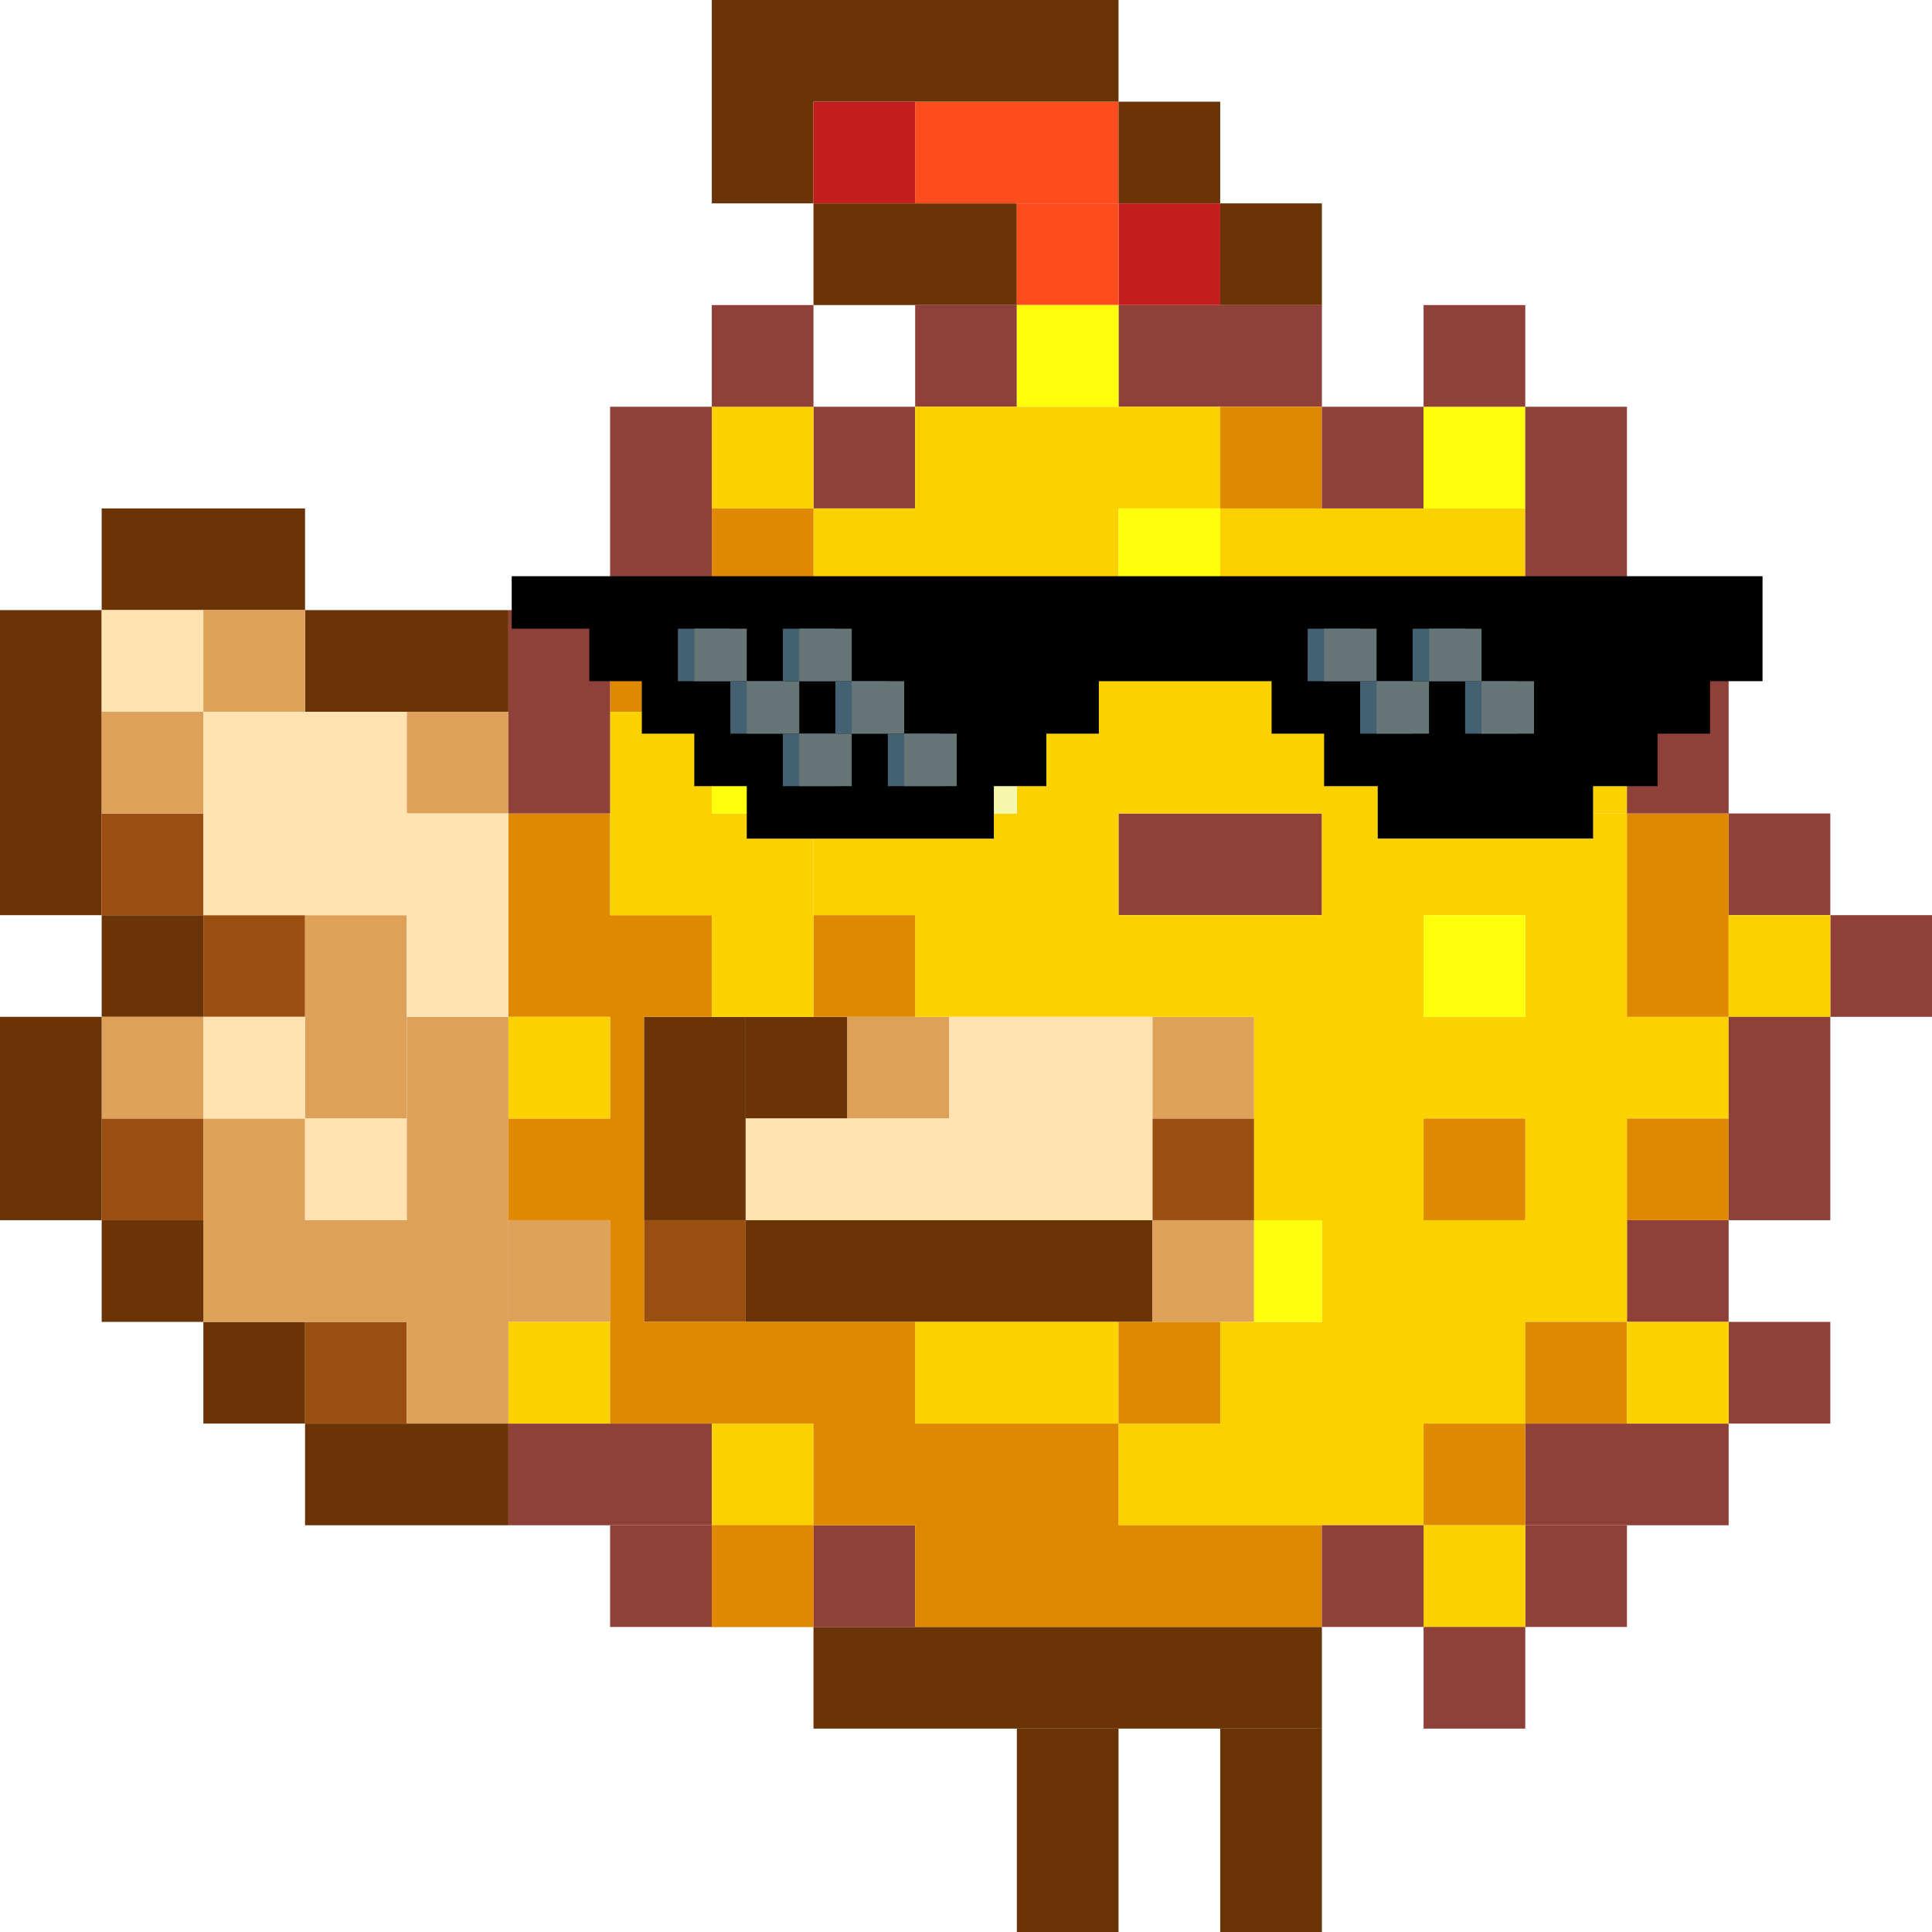
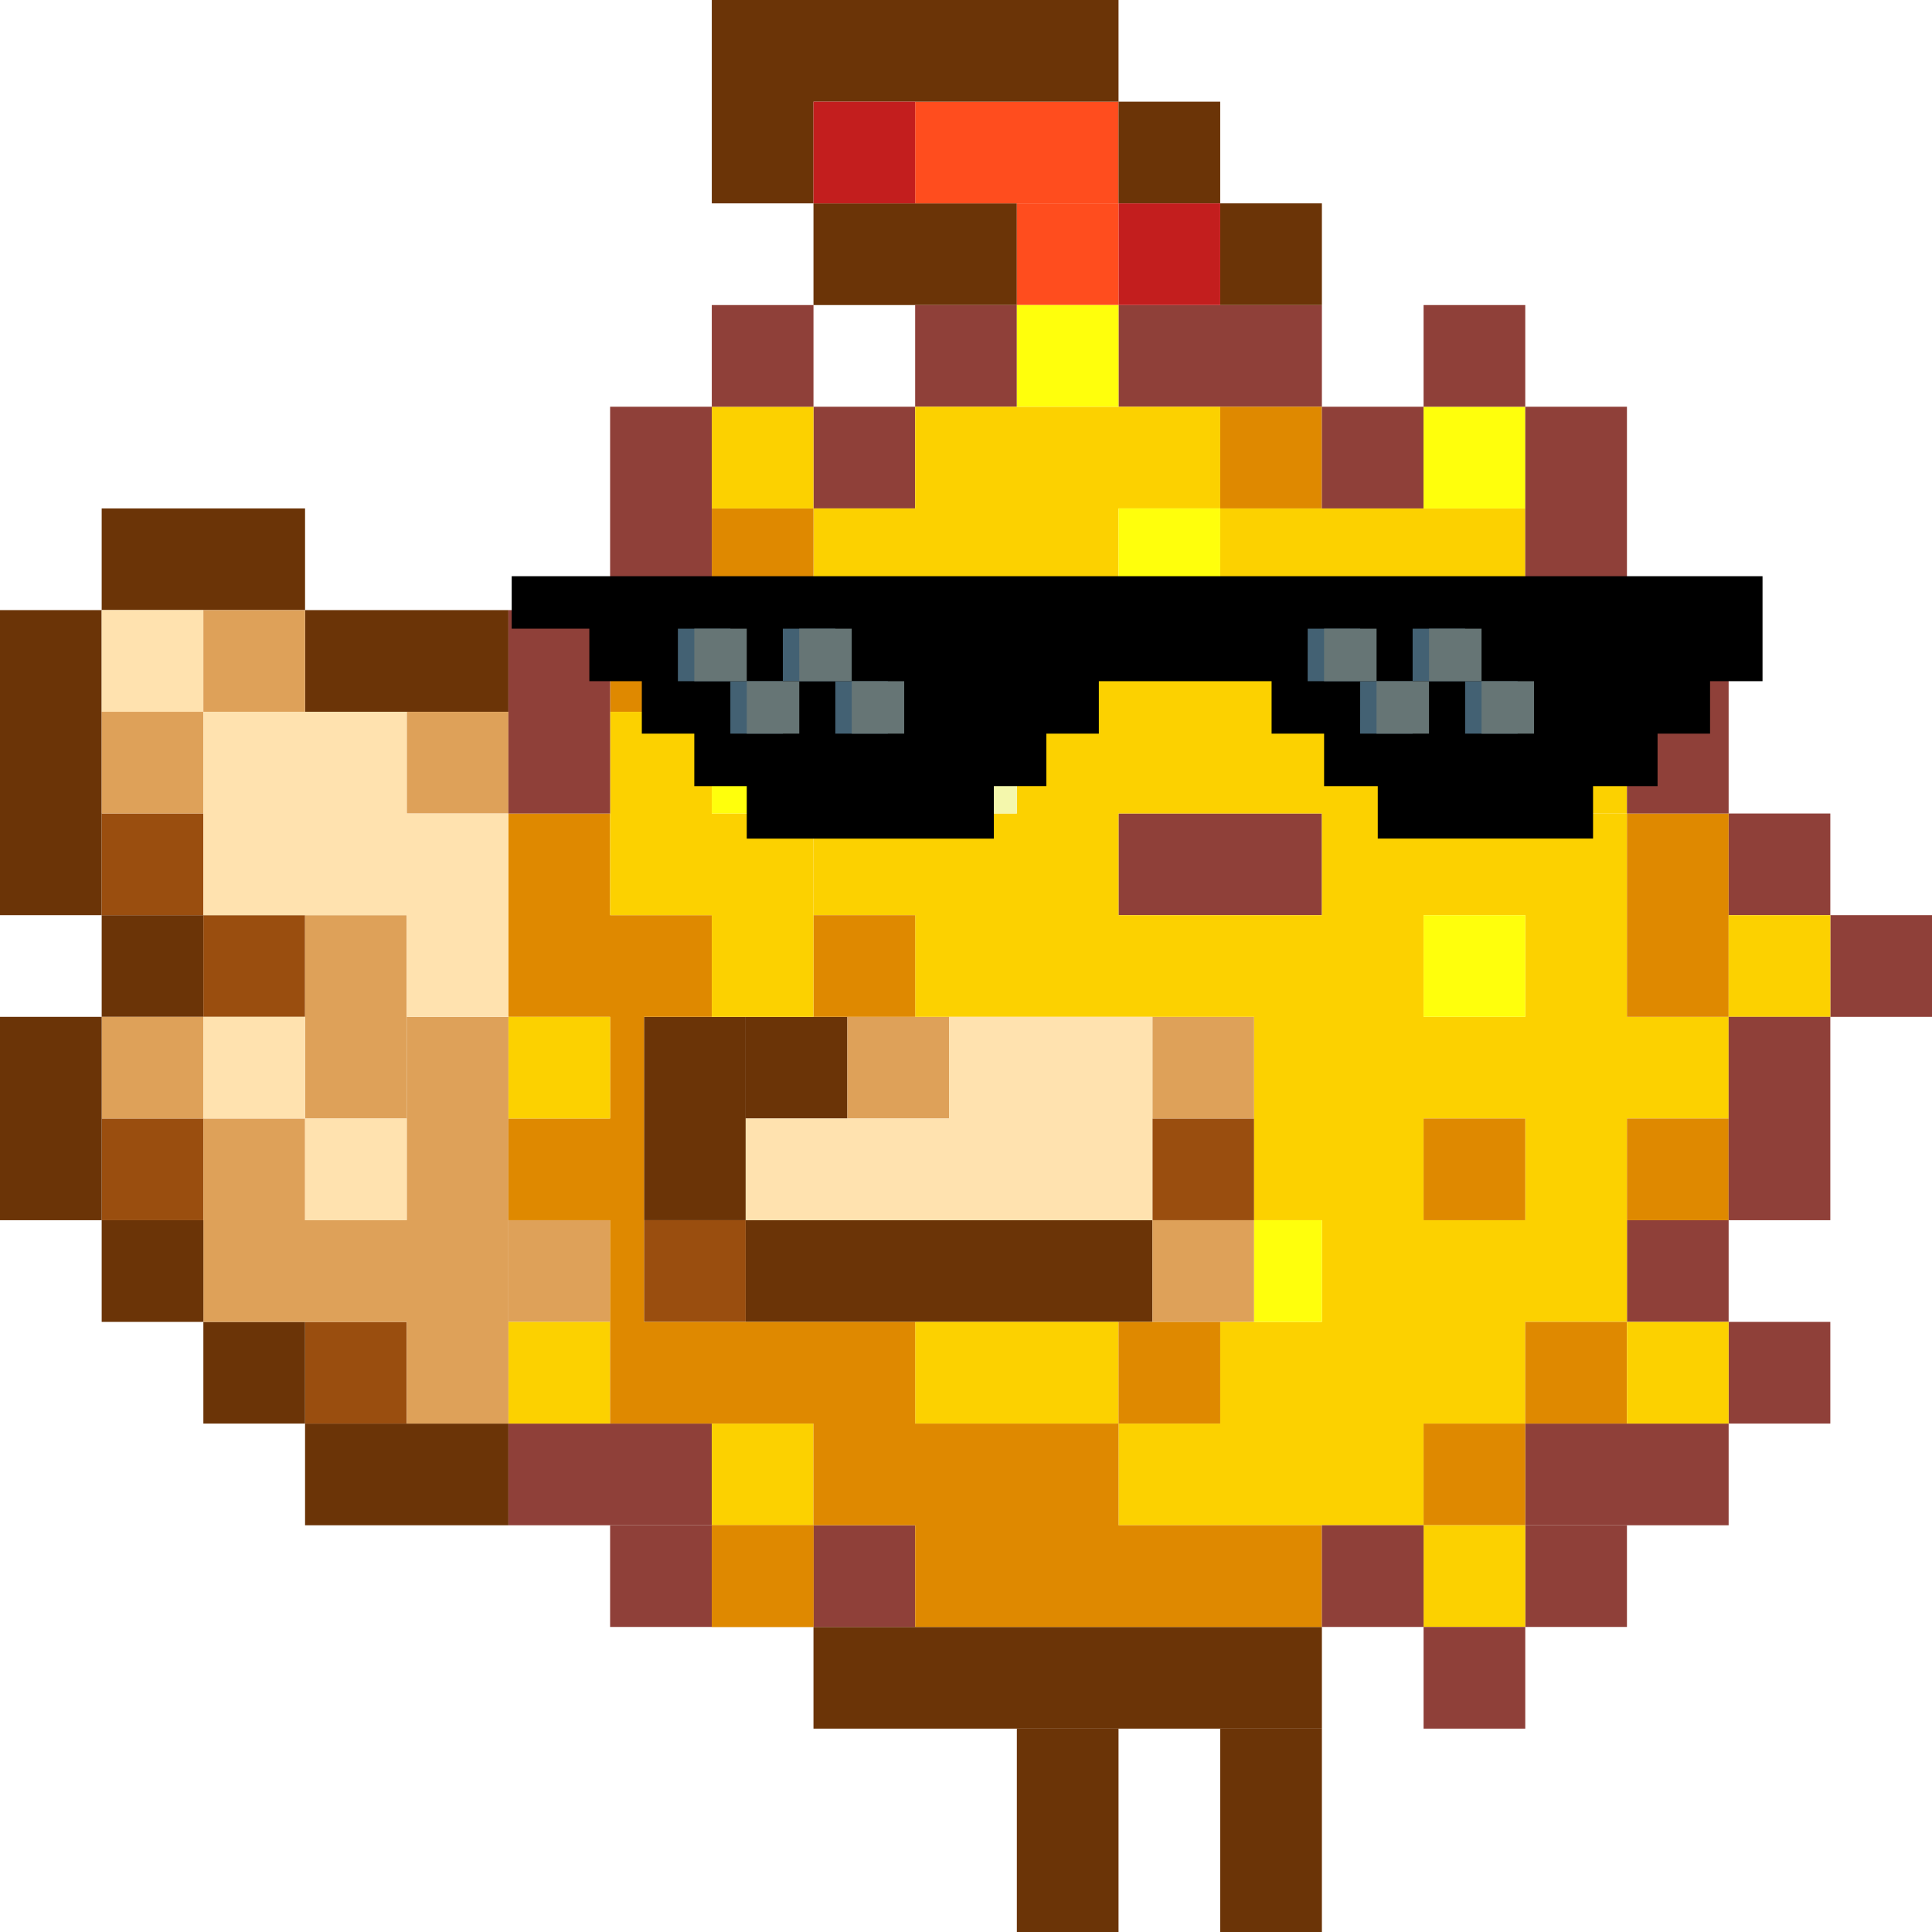
<svg xmlns="http://www.w3.org/2000/svg" width="57" height="57" fill="none">
  <path d="M0 18h3v9H0v-9Zm30 33h3v6h-3v-6ZM19 30h3v6h-3v-6Zm17 21h3v6h-3v-6ZM3 15h6v3H3v-3Zm6 3h6v3H9v-3Zm0 24h6v3H9v-3ZM24 6h6v3h-6V6Z" fill="#6B3407" />
  <path d="M15 42h6v3h-6v-3Zm30 0h6v3h-6v-3ZM33 24h6v3h-6v-3Z" fill="#8F4039" />
  <path d="M27 3h6v3h-6V3Z" fill="#FF4D1E" />
  <path d="M33 9h6v3h-6V9Z" fill="#8F4039" />
  <path d="M24 48h15v3H24v-3Zm-2-12h12v3H22v-3ZM21 0h12v3H21V0Zm0 3h3v3h-3V3Zm12 0h3v3h-3V3Zm3 3h3v3h-3V6ZM3 27h3v3H3v-3Z" fill="#6B3407" />
  <path d="M3 24h3v3H3v-3Zm3 3h3v3H6v-3Zm-3 6h3v3H3v-3Zm6 6h3v3H9v-3Zm10-3h3v3h-3v-3Zm15-3h3v3h-3v-3Z" fill="#9A4E0F" />
  <path d="M6 39h3v3H6v-3Zm16-9h3v3h-3v-3Z" fill="#6B3407" />
  <path d="M18 45h3v3h-3v-3Zm6 0h3v3h-3v-3Zm21 0h3v3h-3v-3Zm6-6h3v3h-3v-3Zm-3-3h3v3h-3v-3Zm6-9h3v3h-3v-3Zm-3-3h3v3h-3v-3ZM27 9h3v3h-3V9Z" fill="#8F4039" />
  <path d="M24 3h3v3h-3V3Zm9 3h3v3h-3V6Z" fill="#C31E1E" />
  <path d="M30 6h3v3h-3V6Z" fill="#FF4D1E" />
  <path d="M24 12h3v3h-3v-3Z" fill="#8F4039" />
  <path d="M3 18h3v3H3v-3Z" fill="#FFE2AF" />
  <path d="M6 18h3v3H6v-3Zm-3 3h3v3H3v-3Zm9 0h3v3h-3v-3Zm13 9h3v3h-3v-3Zm9 0h3v3h-3v-3Zm0 6h3v3h-3v-3ZM9 27h3v6H9v-6Zm-6 3h3v3H3v-3Zm12 6h3v3h-3v-3Z" fill="#DEA159" />
  <path d="M15 39h3v3h-3v-3Zm6 3h3v3h-3v-3Zm24-9h3v3h-3v-3Zm0-6h3v3h-3v-3Zm-18 0h15v3H27v-3Zm0 12h6v3h-6v-3Zm6 3h9v3h-9v-3Zm3-3h9v3h-9v-3Zm3-3h9v3h-9v-3Zm0-12h9v3h-9v-3Zm-3-9h9v3h-9v-3Zm-12 0h9v3h-9v-3Zm0 9h9v3h-9v-3Zm6-6h12v6H30v-6Zm7 15h5v3h-5v-3Zm0-3h14v3H37v-3ZM27 12h9v3h-9v-3Z" fill="#FCD100" />
  <path d="M21 45h3v3h-3v-3Z" fill="#DF8900" />
  <path d="M21 45h3v3h-3v-3Zm21-3h3v3h-3v-3Zm3-3h3v3h-3v-3Zm3-6h3v3h-3v-3Zm-6 0h3v3h-3v-3Zm3-15h3v3h-3v-3Zm-9-6h3v3h-3v-3Zm-15 3h3v3h-3v-3Zm-3 3h3v3h-3v-3Zm6 9h3v3h-3v-3Zm9 12h3v3h-3v-3Zm15-15h3v6h-3v-6ZM19 39h8v3h-8v-3Zm5 3h9v3h-9v-3Zm3 3h12v3H27v-3Zm-9-15h1v12h-1V30Zm-3 3h3v3h-3v-3Zm0-9h3v3h-3v-3Zm0 3h3v3h-3v-3Zm3 0h3v3h-3v-3Z" fill="#DF8900" />
  <path d="M42 45h3v3h-3v-3Zm6-6h3v3h-3v-3Zm-33-9h3v3h-3v-3Zm6-6h3v6h-3v-6Zm0-12h3v3h-3v-3Zm0 6h3v3h-3v-3Zm-3 3h3v6h-3v-6Zm33 6h3v3h-3v-3Zm-6-6h3v3h-3v-3Zm-21-3h3v6h-3v-6Z" fill="#FCD100" />
  <path d="M9 36h3v3H9v-3Zm-3-3h3v6H6v-6Zm6-3h3v12h-3V30Z" fill="#DEA159" />
  <path d="M6 30h3v3H6v-3Zm3 3h3v3H9v-3Zm13 0h12v3H22v-3Zm6-3h6v3h-6v-3ZM6 21h6v6H6v-6Zm6 3h3v6h-3v-6Z" fill="#FFE2AF" />
  <path d="M21 9h3v3h-3V9Zm18 3h3v3h-3v-3Z" fill="#8F4039" />
  <path d="M42 18h3v3h-3v-3Z" fill="#2F2000" />
  <path d="M42 21h3v3h-3v-3Z" fill="#F4F7AC" />
  <path d="M27 18h3v3h-3v-3Z" fill="#2F2000" />
  <path d="M27 21h3v3h-3v-3Z" fill="#F4F7AC" />
  <path d="M21 21h3v3h-3v-3Zm9-12h3v3h-3V9Zm3 6h3v3h-3v-3Zm9-3h3v3h-3v-3Zm0 15h3v3h-3v-3Zm-5 9h2v3h-2v-3Z" fill="#FFFF0C" />
  <path d="M42 9h3v3h-3V9Zm9 21h3v6h-3v-6Zm-3-12h3v6h-3v-6Zm-3-6h3v6h-3v-6Zm-27 0h3v6h-3v-6Zm-3 6h3v6h-3v-6Zm24 27h3v3h-3v-3Zm3 3h3v3h-3v-3Z" fill="#8F4039" />
  <path d="M3 36h3v3H3v-3Zm-3-6h3v6H0v-6Z" fill="#6B3407" />
  <path d="M15.097 17v1.548h2.29v1.549h1.549v1.548h1.548v1.549h1.548v1.548h7.29v-1.549h1.549v-1.548h1.548v-1.548h5.097v1.548h1.549v1.549h1.583v1.546H47v-1.546h1.903v-1.549h1.549v-1.548H52V17H15.097Z" fill="#000" />
-   <path d="M20 18.548v1.549h1.548v-1.549H20Zm1.548 1.549v1.548h1.549v-1.548h-1.549Zm1.549 0h1.548v-1.549h-1.549l.001 1.549Zm1.548 0v1.548h1.548v-1.548h-1.548Zm1.548 1.548v1.549h1.549v-1.549h-1.549Zm-1.548 0h-1.548l-.001 1.549h1.549v-1.549Zm13.936-3.097h1.548v1.549h1.548v-1.549h1.549v1.549h1.548v1.548h-1.548v-1.548h-1.549l-.001 1.548h-1.548l.001-1.548H38.58l.001-1.549Z" fill="#436173" />
-   <path d="M20.484 18.548v1.549h1.548v-1.549h-1.548Zm1.548 1.549v1.548h1.549v-1.548h-1.55Zm1.549 0h1.548v-1.549h-1.55l.002 1.549Zm1.548 0v1.548h1.548v-1.548h-1.548Zm1.548 1.548v1.549h1.549v-1.549h-1.55Zm-1.548 0H23.58l-.001 1.549h1.549v-1.549Zm13.936-3.097h1.548v1.549h1.548v-1.549h1.549v1.549h1.548v1.548H43.71v-1.548h-1.55v1.548h-1.548v-1.548h-1.548v-1.549Z" fill="#667575" />
+   <path d="M20 18.548v1.549h1.548v-1.549H20Zm1.548 1.549v1.548h1.549v-1.548h-1.549Zm1.549 0h1.548v-1.549h-1.549l.001 1.549Zm1.548 0v1.548h1.548v-1.548h-1.548Zm13.936-1.549h1.548v1.549h1.548v-1.549h1.549v1.549h1.548v1.548h-1.548v-1.548h-1.549l-.001 1.548h-1.548l.001-1.548H38.58l.001-1.549Z" fill="#436173" />
+   <path d="M20.484 18.548v1.549h1.548v-1.549h-1.548Zm1.548 1.549v1.548h1.549v-1.548h-1.55Zm1.549 0h1.548v-1.549h-1.55l.002 1.549Zm1.548 0v1.548h1.548v-1.548h-1.548Zm13.936-1.549h1.548v1.549h1.548v-1.549h1.549v1.549h1.548v1.548H43.71v-1.548h-1.55v1.548h-1.548v-1.548h-1.548v-1.549Z" fill="#667575" />
</svg>
